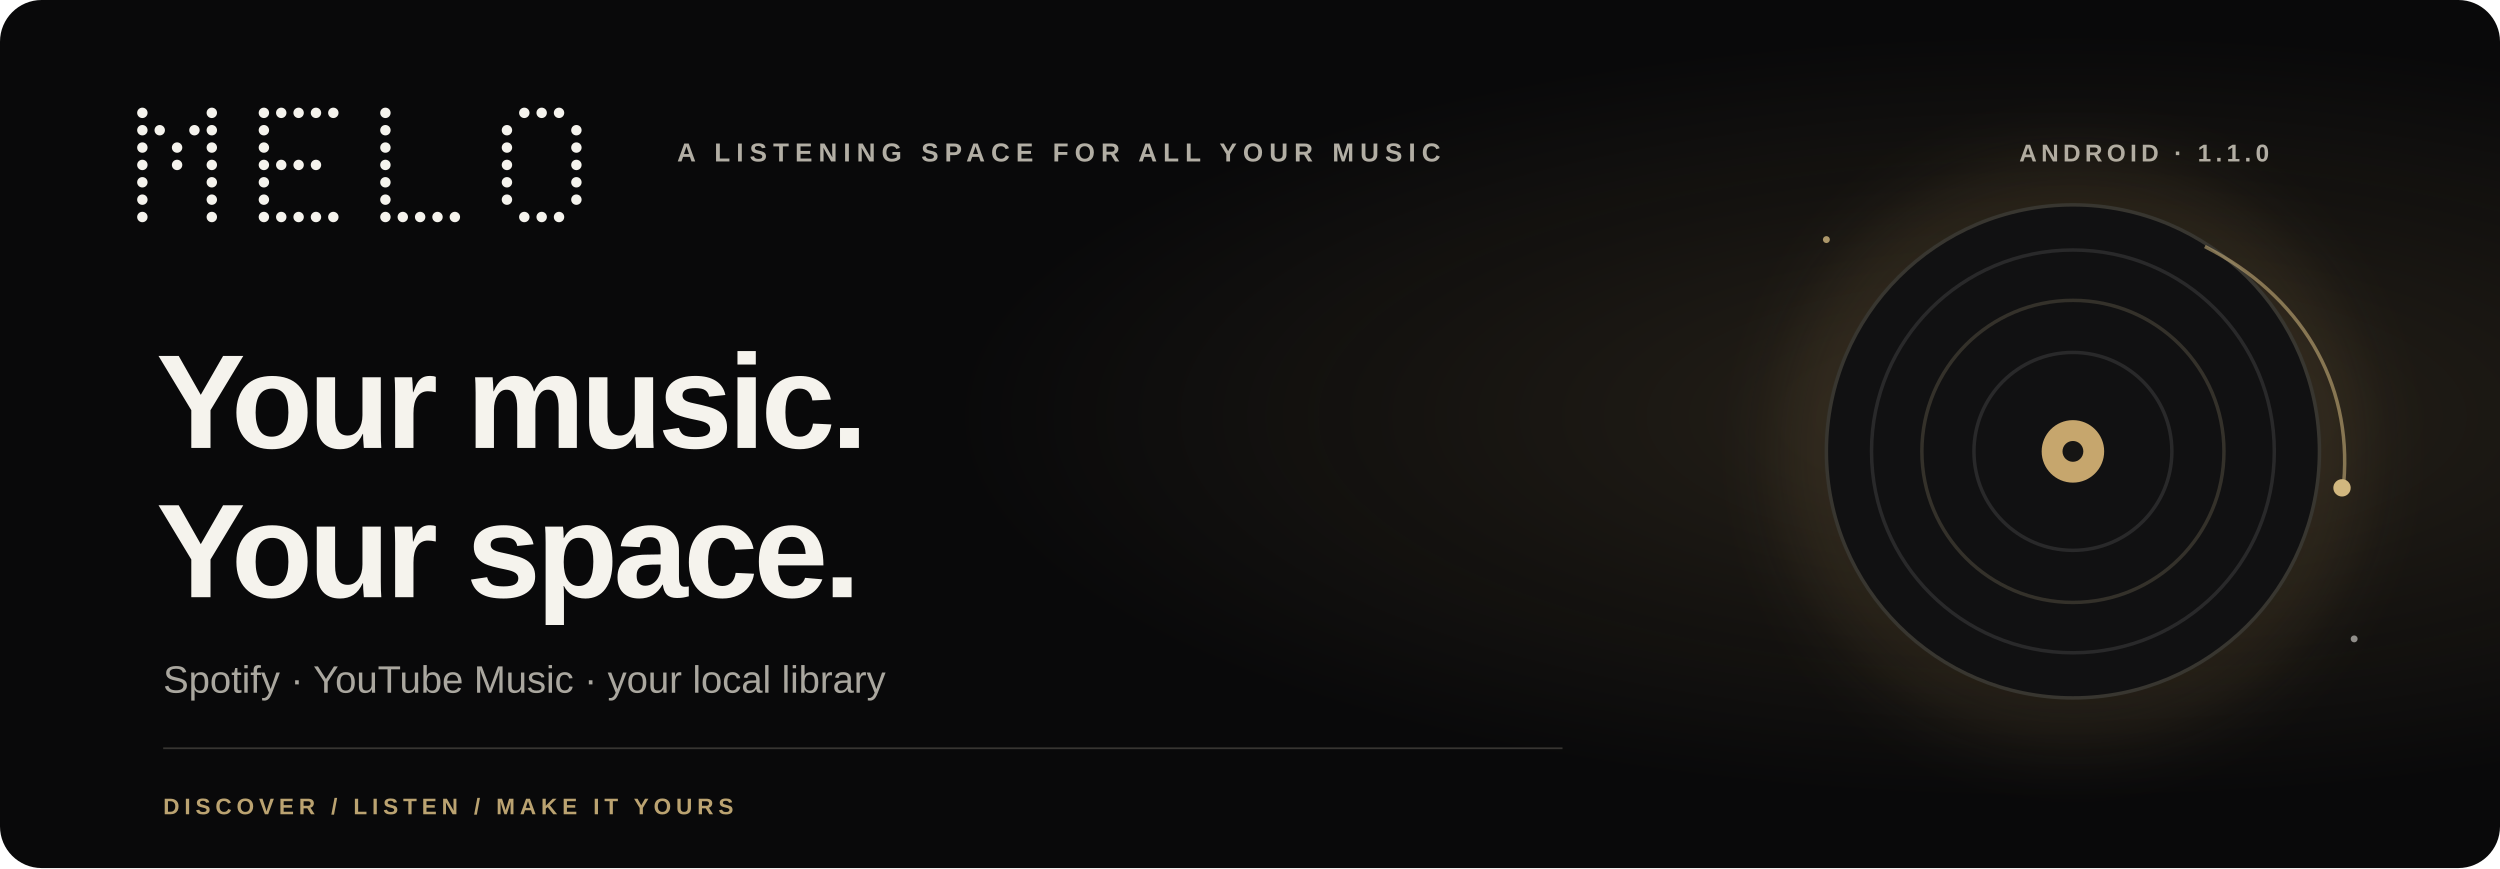
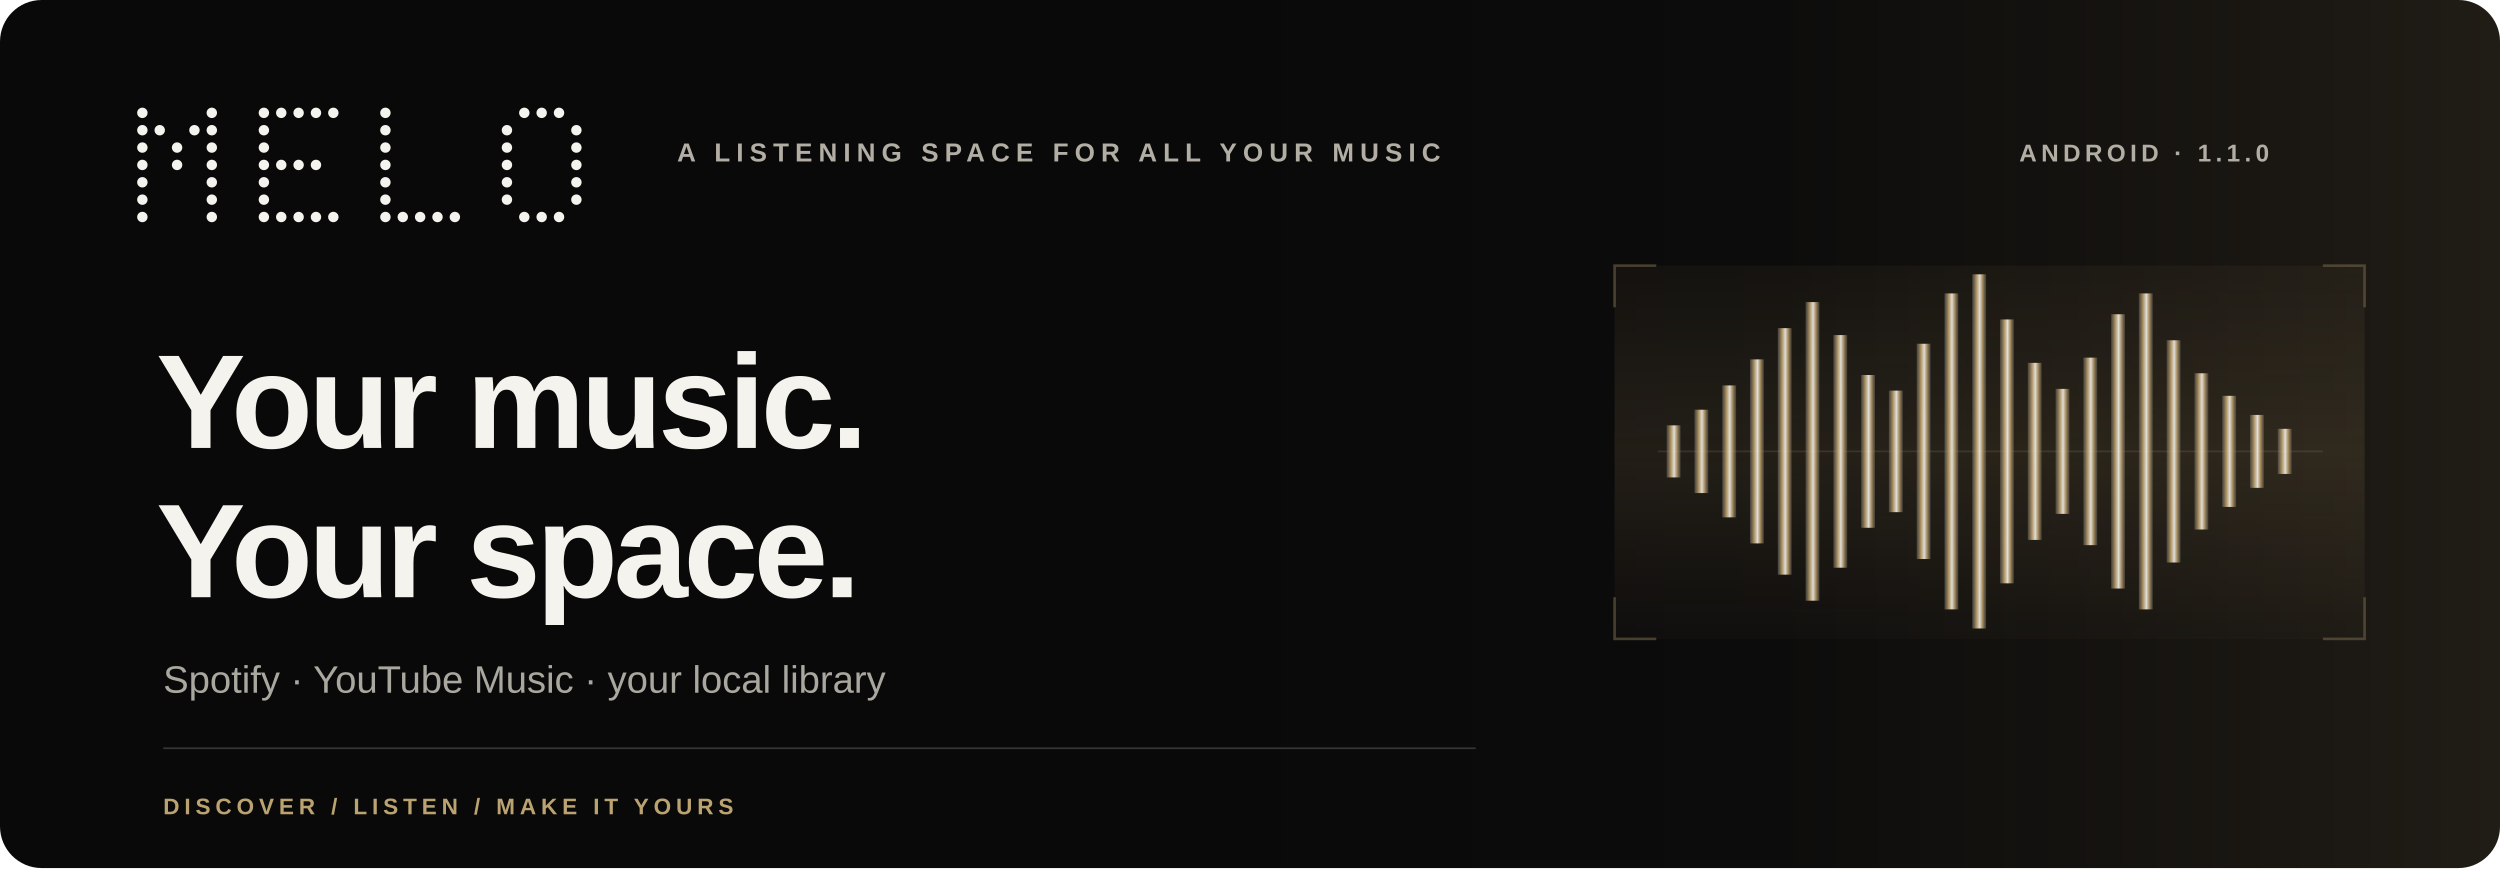
- <svg xmlns="http://www.w3.org/2000/svg" width="1440" height="500" viewBox="0 0 1440 500" role="img" aria-label="Melo. Your music. Your space.">
+ <svg xmlns="http://www.w3.org/2000/svg" width="1440" height="500" viewBox="0 0 1440 500" role="img" aria-label="Melo banner concept">
  <defs>
-     <radialGradient id="warmth" cx="82%" cy="48%" r="44%">
-       <stop offset="0" stop-color="#b99a62" stop-opacity=".17" />
-       <stop offset="1" stop-color="#b99a62" stop-opacity="0" />
-     </radialGradient>
-     <filter id="soft" x="-50%" y="-50%" width="200%" height="200%">
-       <feGaussianBlur stdDeviation="18" />
-     </filter>
+     <linearGradient id="warmth" x1="0" y1="0" x2="1" y2="0">
+       <stop offset="0" stop-color="#b99a62" stop-opacity="0" />
+       <stop offset=".45" stop-color="#b99a62" stop-opacity=".02" />
+       <stop offset="1" stop-color="#b99a62" stop-opacity=".13" />
+     </linearGradient>
+     <linearGradient id="spectrum" x1="0" y1="0" x2="1" y2="0">
+       <stop offset="0" stop-color="#77736b" stop-opacity=".45" />
+       <stop offset=".28" stop-color="#c2a36a" stop-opacity=".84" />
+       <stop offset=".54" stop-color="#f5f3ed" stop-opacity=".9" />
+       <stop offset=".76" stop-color="#c2a36a" stop-opacity=".8" />
+       <stop offset="1" stop-color="#77736b" stop-opacity=".4" />
+     </linearGradient>
+     <linearGradient id="field" x1="0" y1="0" x2="0" y2="1">
+       <stop offset="0" stop-color="#b99a62" stop-opacity=".05" />
+       <stop offset=".5" stop-color="#b99a62" stop-opacity=".13" />
+       <stop offset="1" stop-color="#b99a62" stop-opacity=".02" />
+     </linearGradient>
  </defs>
  <rect width="1440" height="500" rx="24" fill="#09090a" />
-   <rect width="1440" height="500" rx="24" fill="url(#warmth)" />
+   <rect x="680" width="760" height="500" rx="24" fill="url(#warmth)" />
  <g fill="#f5f3ed">
    <circle cx="82" cy="65" r="3" />
    <circle cx="122" cy="65" r="3" />
    <circle cx="82" cy="75" r="3" />
    <circle cx="92" cy="75" r="3" />
    <circle cx="112" cy="75" r="3" />
    <circle cx="122" cy="75" r="3" />
    <circle cx="82" cy="85" r="3" />
    <circle cx="102" cy="85" r="3" />
    <circle cx="122" cy="85" r="3" />
    <circle cx="82" cy="95" r="3" />
    <circle cx="102" cy="95" r="3" />
    <circle cx="122" cy="95" r="3" />
    <circle cx="82" cy="105" r="3" />
    <circle cx="122" cy="105" r="3" />
    <circle cx="82" cy="115" r="3" />
    <circle cx="122" cy="115" r="3" />
    <circle cx="82" cy="125" r="3" />
    <circle cx="122" cy="125" r="3" />
    <circle cx="152" cy="65" r="3" />
    <circle cx="162" cy="65" r="3" />
    <circle cx="172" cy="65" r="3" />
    <circle cx="182" cy="65" r="3" />
    <circle cx="192" cy="65" r="3" />
    <circle cx="152" cy="75" r="3" />
    <circle cx="152" cy="85" r="3" />
    <circle cx="152" cy="95" r="3" />
    <circle cx="162" cy="95" r="3" />
    <circle cx="172" cy="95" r="3" />
    <circle cx="182" cy="95" r="3" />
    <circle cx="152" cy="105" r="3" />
    <circle cx="152" cy="115" r="3" />
    <circle cx="152" cy="125" r="3" />
    <circle cx="162" cy="125" r="3" />
    <circle cx="172" cy="125" r="3" />
    <circle cx="182" cy="125" r="3" />
    <circle cx="192" cy="125" r="3" />
    <circle cx="222" cy="65" r="3" />
    <circle cx="222" cy="75" r="3" />
    <circle cx="222" cy="85" r="3" />
    <circle cx="222" cy="95" r="3" />
    <circle cx="222" cy="105" r="3" />
    <circle cx="222" cy="115" r="3" />
    <circle cx="222" cy="125" r="3" />
    <circle cx="232" cy="125" r="3" />
    <circle cx="242" cy="125" r="3" />
    <circle cx="252" cy="125" r="3" />
    <circle cx="262" cy="125" r="3" />
    <circle cx="302" cy="65" r="3" />
    <circle cx="312" cy="65" r="3" />
    <circle cx="322" cy="65" r="3" />
    <circle cx="292" cy="75" r="3" />
    <circle cx="332" cy="75" r="3" />
    <circle cx="292" cy="85" r="3" />
    <circle cx="332" cy="85" r="3" />
    <circle cx="292" cy="95" r="3" />
    <circle cx="332" cy="95" r="3" />
    <circle cx="292" cy="105" r="3" />
    <circle cx="332" cy="105" r="3" />
    <circle cx="292" cy="115" r="3" />
    <circle cx="332" cy="115" r="3" />
    <circle cx="302" cy="125" r="3" />
    <circle cx="312" cy="125" r="3" />
    <circle cx="322" cy="125" r="3" />
  </g>
  <text x="390" y="93" fill="#b2aea4" font-family="Arial, Helvetica, sans-serif" font-size="15" font-weight="600" letter-spacing="3.5">A LISTENING SPACE FOR ALL YOUR MUSIC</text>
  <text x="1307" y="93" text-anchor="end" fill="#b2aea4" font-family="Arial, Helvetica, sans-serif" font-size="14" font-weight="600" letter-spacing="2.5">ANDROID · 1.1.0</text>
  <text x="90" y="258" fill="#f5f3ed" font-family="Arial, Helvetica, sans-serif" font-size="77" font-weight="700" letter-spacing="-2.5">Your music.</text>
  <text x="90" y="344" fill="#f5f3ed" font-family="Arial, Helvetica, sans-serif" font-size="77" font-weight="700" letter-spacing="-2.5">Your space.</text>
  <text x="94" y="399" fill="#aaa79f" font-family="Arial, Helvetica, sans-serif" font-size="22" font-weight="400">Spotify · YouTube Music · your local library</text>
-   <path d="M94 431 H900" stroke="#373532" stroke-width="1" />
+   <path d="M94 431 H850" stroke="#373532" stroke-width="1" />
  <text x="94" y="469" fill="#bba371" font-family="Arial, Helvetica, sans-serif" font-size="13" font-weight="600" letter-spacing="2.8">DISCOVER  /  LISTEN  /  MAKE IT YOURS</text>
-   <circle cx="1194" cy="260" r="170" fill="#ad8d56" opacity=".12" filter="url(#soft)" />
-   <circle cx="1194" cy="260" r="142" fill="#111112" stroke="#383630" stroke-width="2" />
-   <circle cx="1194" cy="260" r="116" fill="none" stroke="#29292a" stroke-width="2" />
-   <circle cx="1194" cy="260" r="87" fill="none" stroke="#34312a" stroke-width="2" />
-   <circle cx="1194" cy="260" r="57" fill="none" stroke="#29292a" stroke-width="2" />
-   <circle cx="1194" cy="260" r="18" fill="#c6a66d" />
-   <circle cx="1194" cy="260" r="6" fill="#161514" />
-   <path d="M1270 142 C1325 170 1355 220 1350 278" fill="none" stroke="#d1b77f" stroke-opacity=".55" stroke-width="2" />
-   <circle cx="1349" cy="281" r="5" fill="#d1b77f" />
-   <circle cx="1052" cy="138" r="2" fill="#d1b77f" opacity=".8" />
-   <circle cx="1356" cy="368" r="2" fill="#f5f3ed" opacity=".55" />
+   <rect x="930" y="153" width="432" height="215" fill="url(#field)" />
+   <path d="M930 177 V153 H954 M1338 153 H1362 V177 M930 344 V368 H954 M1338 368 H1362 V344" fill="none" stroke="#716247" stroke-opacity=".58" stroke-width="1.5" />
+   <path d="M955 260 H1338" stroke="#77705f" stroke-opacity=".26" stroke-width="1" />
+   <g fill="url(#spectrum)">
+     <rect x="960" y="245" width="8" height="30" />
+     <rect x="976" y="236" width="8" height="48" />
+     <rect x="992" y="222" width="8" height="76" />
+     <rect x="1008" y="207" width="8" height="106" />
+     <rect x="1024" y="189" width="8" height="142" />
+     <rect x="1040" y="174" width="8" height="172" />
+     <rect x="1056" y="193" width="8" height="134" />
+     <rect x="1072" y="216" width="8" height="88" />
+     <rect x="1088" y="225" width="8" height="70" />
+     <rect x="1104" y="198" width="8" height="124" />
+     <rect x="1120" y="169" width="8" height="182" />
+     <rect x="1136" y="158" width="8" height="204" />
+     <rect x="1152" y="184" width="8" height="152" />
+     <rect x="1168" y="209" width="8" height="102" />
+     <rect x="1184" y="224" width="8" height="72" />
+     <rect x="1200" y="206" width="8" height="108" />
+     <rect x="1216" y="181" width="8" height="158" />
+     <rect x="1232" y="169" width="8" height="182" />
+     <rect x="1248" y="196" width="8" height="128" />
+     <rect x="1264" y="215" width="8" height="90" />
+     <rect x="1280" y="228" width="8" height="64" />
+     <rect x="1296" y="239" width="8" height="42" />
+     <rect x="1312" y="247" width="8" height="26" />
+   </g>
</svg>
